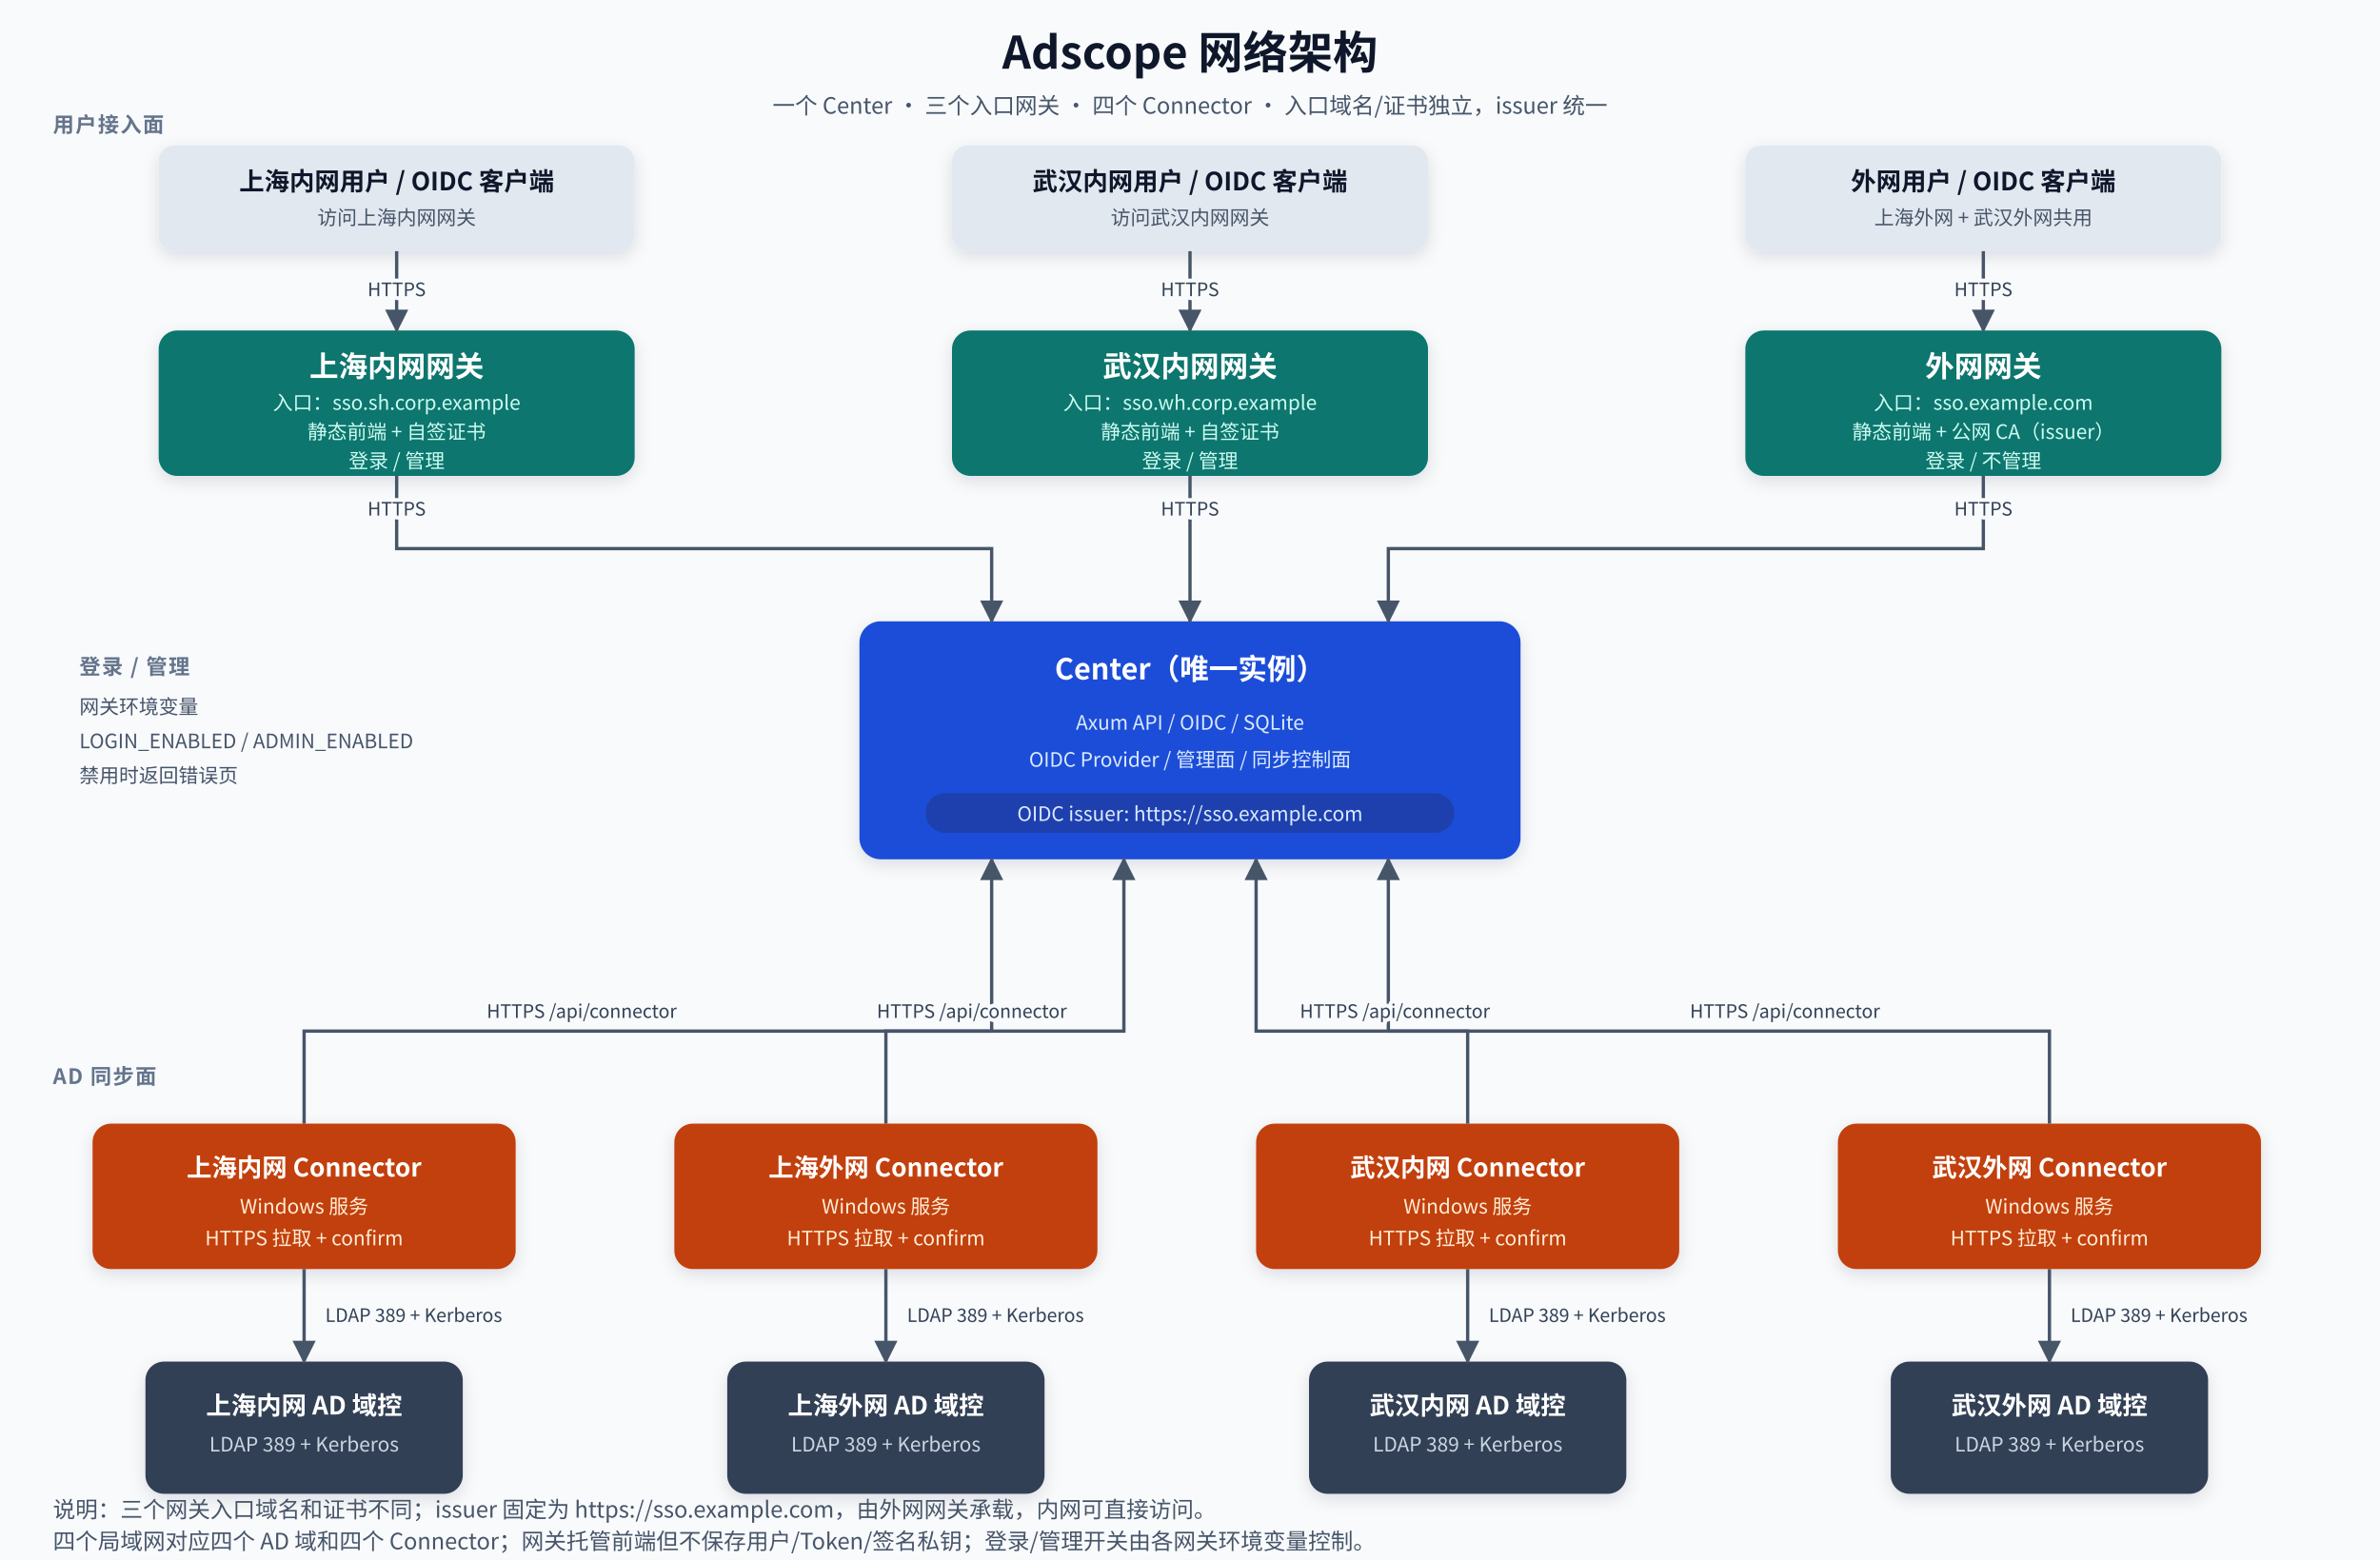
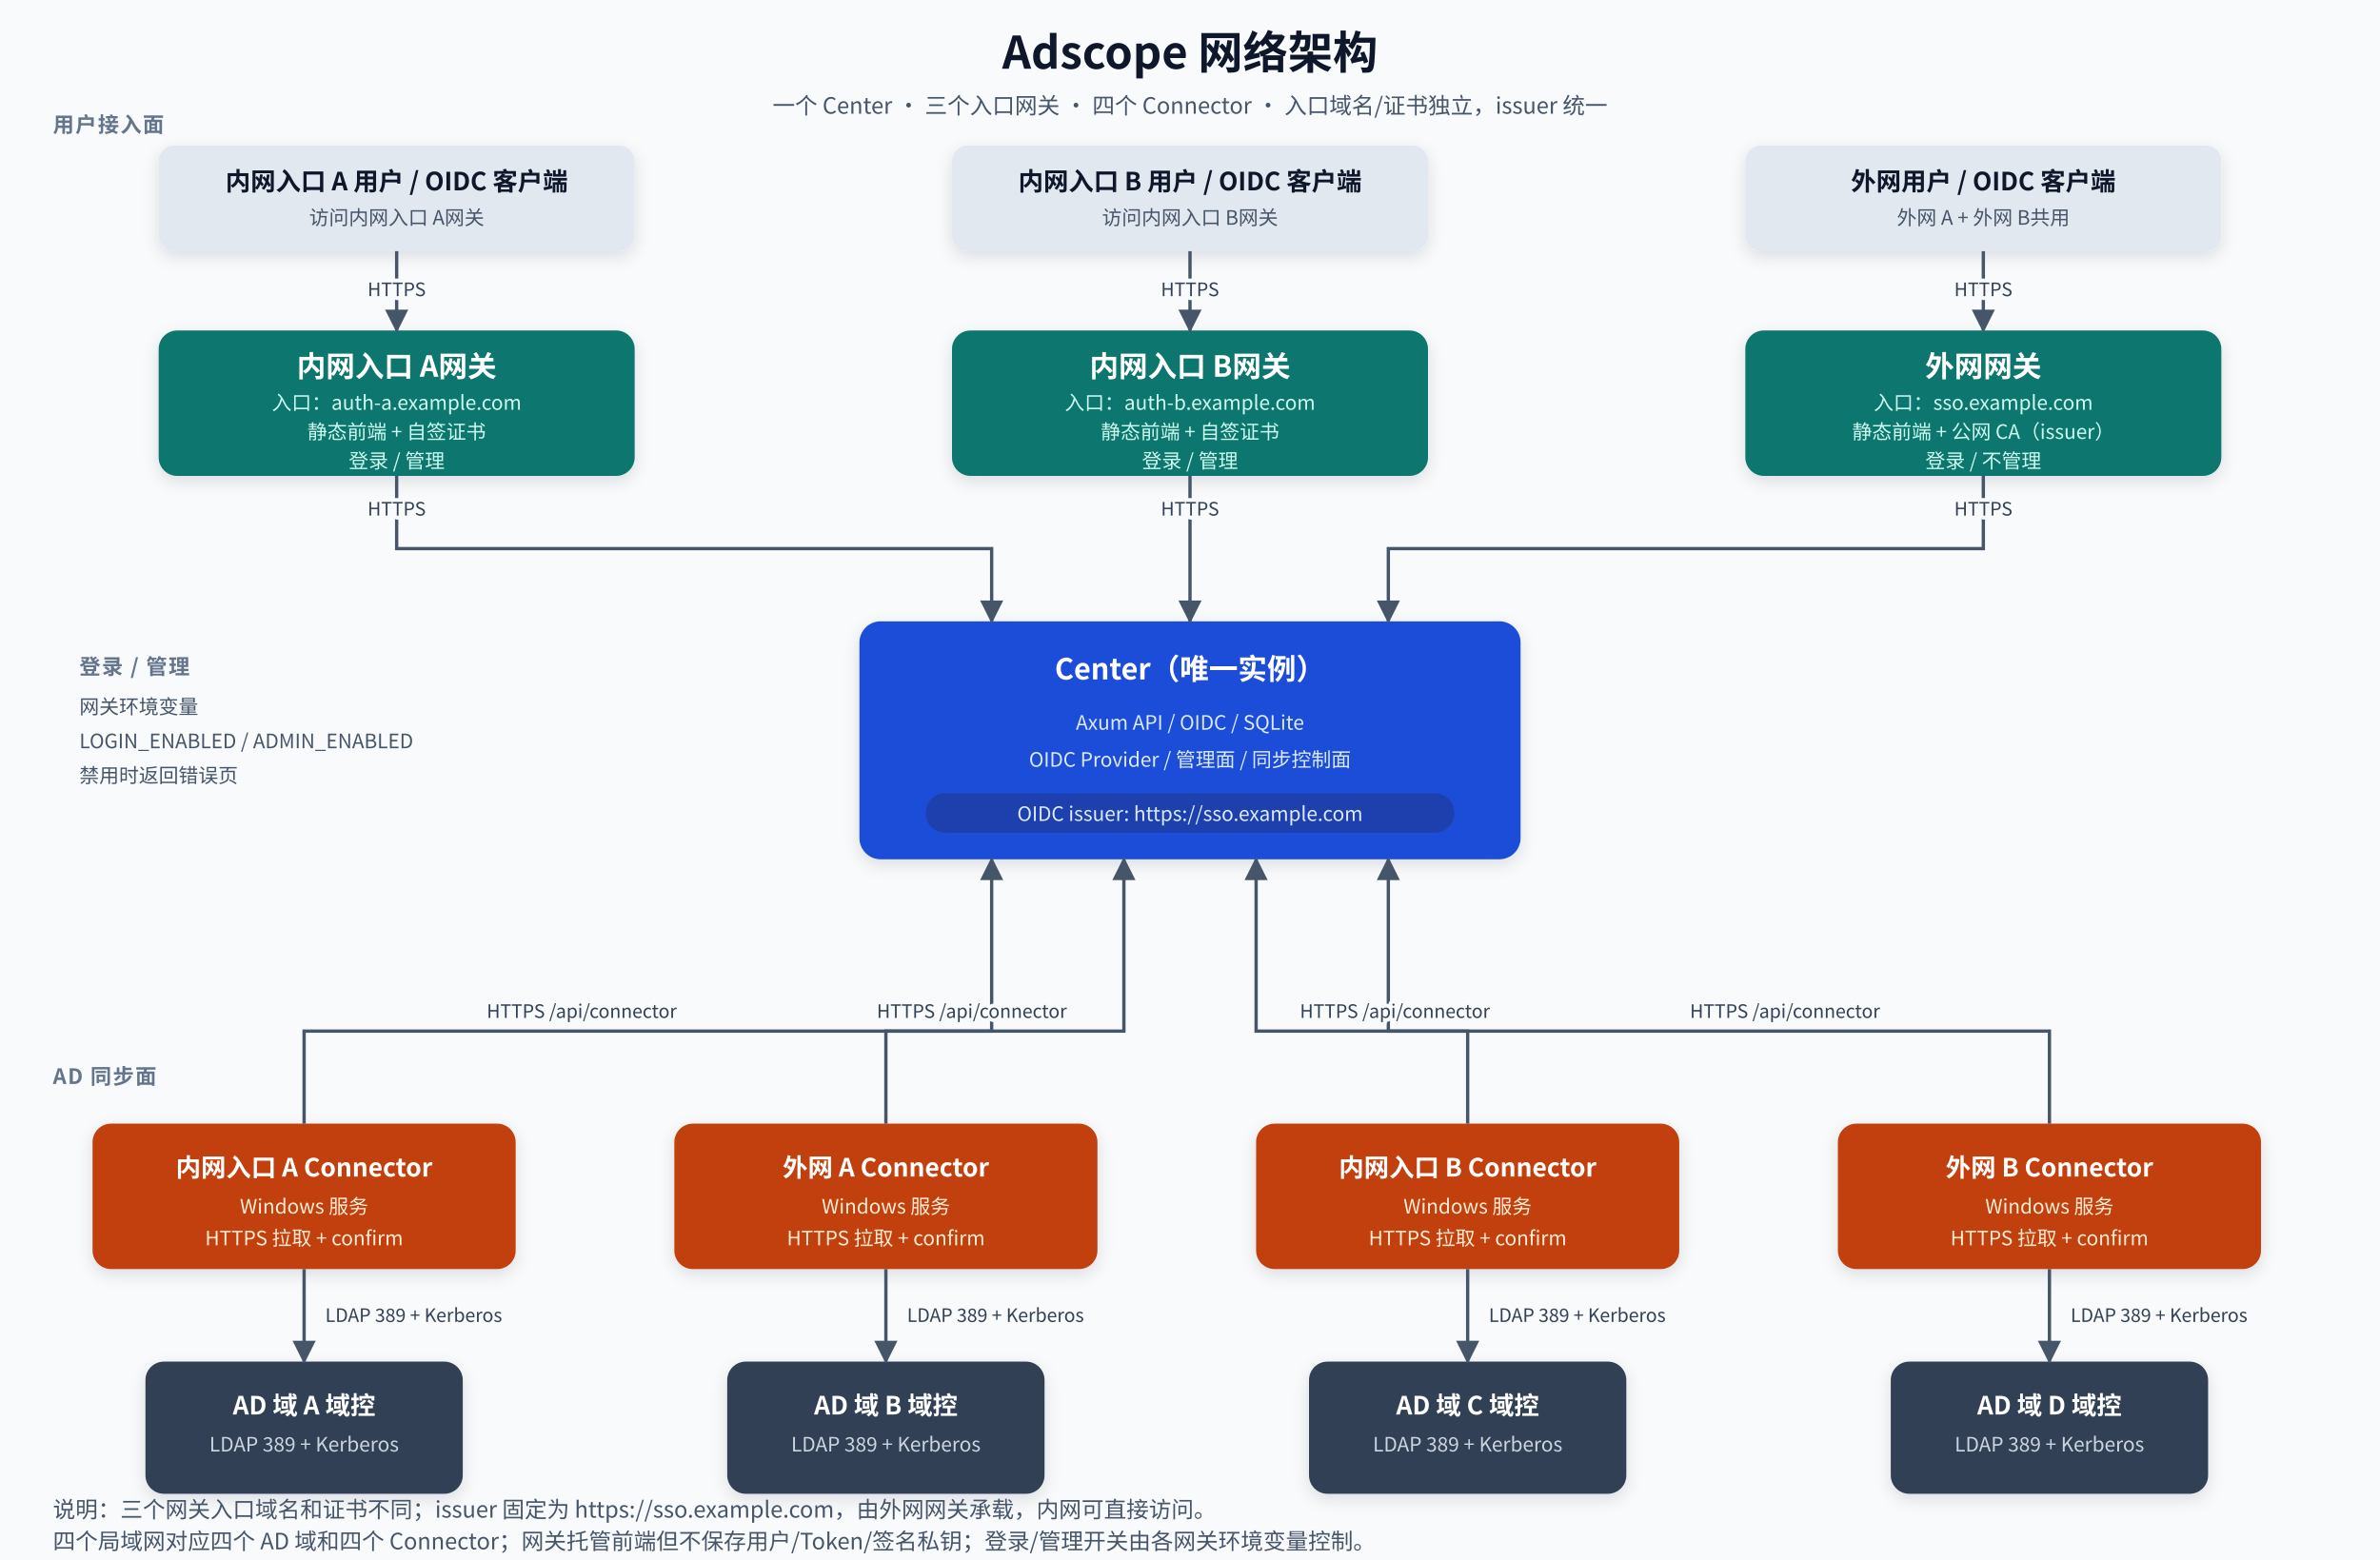
<svg xmlns="http://www.w3.org/2000/svg" width="1800" height="1180" viewBox="0 0 1800 1180" role="img" aria-labelledby="title desc">
  <defs>
    <marker id="arrow" viewBox="0 0 10 10" refX="9" refY="5" markerWidth="7" markerHeight="7" orient="auto-start-reverse">
      <path d="M0,0 L10,5 L0,10 z" fill="#475569" />
    </marker>
    <filter id="shadow" x="-20%" y="-20%" width="140%" height="140%">
      <feDropShadow dx="0" dy="4" stdDeviation="6" flood-color="#0f172a" flood-opacity="0.12" />
    </filter>
    <style>
      .title { font-family: "Microsoft YaHei", "PingFang SC", "Noto Sans CJK SC", sans-serif; font-size: 34px; font-weight: 700; fill: #0f172a; }
      .subtitle { font-family: "Microsoft YaHei", "PingFang SC", "Noto Sans CJK SC", sans-serif; font-size: 17px; fill: #475569; }
      .section { font-family: "Microsoft YaHei", "PingFang SC", "Noto Sans CJK SC", sans-serif; font-size: 16px; font-weight: 700; fill: #64748b; letter-spacing: 1px; }
      .box-title { font-family: "Microsoft YaHei", "PingFang SC", "Noto Sans CJK SC", sans-serif; font-size: 22px; font-weight: 700; }
      .box-title-small { font-family: "Microsoft YaHei", "PingFang SC", "Noto Sans CJK SC", sans-serif; font-size: 19px; font-weight: 700; }
      .box-sub { font-family: "Microsoft YaHei", "PingFang SC", "Noto Sans CJK SC", sans-serif; font-size: 15px; }
      .link { font-family: "Microsoft YaHei", "PingFang SC", "Noto Sans CJK SC", sans-serif; font-size: 14px; fill: #334155; paint-order: stroke; stroke: #f8fafc; stroke-width: 6px; stroke-linejoin: round; }
      .line { fill: none; stroke: #475569; stroke-width: 2.5; }
      .line-dashed { fill: none; stroke: #6d28d9; stroke-width: 2.5; stroke-dasharray: 7 6; }
    </style>
  </defs>
  <rect width="1800" height="1180" fill="#f8fafc" />
  <text x="900" y="52" text-anchor="middle" class="title">Adscope 网络架构</text>
  <text x="900" y="86" text-anchor="middle" class="subtitle">一个 Center · 三个入口网关 · 四个 Connector · 入口域名/证书独立，issuer 统一</text>
  <text x="40" y="100" class="section">用户接入面</text>
  <text x="40" y="820" class="section">AD 同步面</text>
  <rect x="120" y="110" width="360" height="80" rx="12" fill="#e2e8f0" filter="url(#shadow)" />
-   <text x="300" y="144" text-anchor="middle" class="box-title-small" fill="#0f172a">上海内网用户 / OIDC 客户端</text>
-   <text x="300" y="170" text-anchor="middle" class="box-sub" fill="#475569">访问上海内网网关</text>
+   <text x="300" y="144" text-anchor="middle" class="box-title-small" fill="#0f172a">内网入口 A 用户 / OIDC 客户端</text>
+   <text x="300" y="170" text-anchor="middle" class="box-sub" fill="#475569">访问内网入口 A网关</text>
  <rect x="720" y="110" width="360" height="80" rx="12" fill="#e2e8f0" filter="url(#shadow)" />
-   <text x="900" y="144" text-anchor="middle" class="box-title-small" fill="#0f172a">武汉内网用户 / OIDC 客户端</text>
-   <text x="900" y="170" text-anchor="middle" class="box-sub" fill="#475569">访问武汉内网网关</text>
+   <text x="900" y="144" text-anchor="middle" class="box-title-small" fill="#0f172a">内网入口 B 用户 / OIDC 客户端</text>
+   <text x="900" y="170" text-anchor="middle" class="box-sub" fill="#475569">访问内网入口 B网关</text>
  <rect x="1320" y="110" width="360" height="80" rx="12" fill="#e2e8f0" filter="url(#shadow)" />
  <text x="1500" y="144" text-anchor="middle" class="box-title-small" fill="#0f172a">外网用户 / OIDC 客户端</text>
-   <text x="1500" y="170" text-anchor="middle" class="box-sub" fill="#475569">上海外网 + 武汉外网共用</text>
+   <text x="1500" y="170" text-anchor="middle" class="box-sub" fill="#475569">外网 A + 外网 B共用</text>
  <rect x="120" y="250" width="360" height="110" rx="14" fill="#0f766e" filter="url(#shadow)" />
-   <text x="300" y="285" text-anchor="middle" class="box-title" fill="#ffffff">上海内网网关</text>
-   <text x="300" y="310" text-anchor="middle" class="box-sub" fill="#ccfbf1">入口：sso.sh.corp.example</text>
+   <text x="300" y="285" text-anchor="middle" class="box-title" fill="#ffffff">内网入口 A网关</text>
+   <text x="300" y="310" text-anchor="middle" class="box-sub" fill="#ccfbf1">入口：auth-a.example.com</text>
  <text x="300" y="332" text-anchor="middle" class="box-sub" fill="#ccfbf1">静态前端 + 自签证书</text>
  <text x="300" y="354" text-anchor="middle" class="box-sub" fill="#ccfbf1">登录 / 管理</text>
  <rect x="720" y="250" width="360" height="110" rx="14" fill="#0f766e" filter="url(#shadow)" />
-   <text x="900" y="285" text-anchor="middle" class="box-title" fill="#ffffff">武汉内网网关</text>
-   <text x="900" y="310" text-anchor="middle" class="box-sub" fill="#ccfbf1">入口：sso.wh.corp.example</text>
+   <text x="900" y="285" text-anchor="middle" class="box-title" fill="#ffffff">内网入口 B网关</text>
+   <text x="900" y="310" text-anchor="middle" class="box-sub" fill="#ccfbf1">入口：auth-b.example.com</text>
  <text x="900" y="332" text-anchor="middle" class="box-sub" fill="#ccfbf1">静态前端 + 自签证书</text>
  <text x="900" y="354" text-anchor="middle" class="box-sub" fill="#ccfbf1">登录 / 管理</text>
  <rect x="1320" y="250" width="360" height="110" rx="14" fill="#0f766e" filter="url(#shadow)" />
  <text x="1500" y="285" text-anchor="middle" class="box-title" fill="#ffffff">外网网关</text>
  <text x="1500" y="310" text-anchor="middle" class="box-sub" fill="#ccfbf1">入口：sso.example.com</text>
  <text x="1500" y="332" text-anchor="middle" class="box-sub" fill="#ccfbf1">静态前端 + 公网 CA（issuer）</text>
  <text x="1500" y="354" text-anchor="middle" class="box-sub" fill="#ccfbf1">登录 / 不管理</text>
  <rect x="650" y="470" width="500" height="180" rx="16" fill="#1d4ed8" filter="url(#shadow)" />
  <text x="900" y="514" text-anchor="middle" class="box-title" fill="#ffffff">Center（唯一实例）</text>
  <text x="900" y="552" text-anchor="middle" class="box-sub" fill="#dbeafe">Axum API / OIDC / SQLite</text>
  <text x="900" y="580" text-anchor="middle" class="box-sub" fill="#dbeafe">OIDC Provider / 管理面 / 同步控制面</text>
  <rect x="700" y="600" width="400" height="30" rx="15" fill="#1e40af" />
  <text x="900" y="621" text-anchor="middle" class="box-sub" fill="#dbeafe">OIDC issuer: https://sso.example.com</text>
  <path d="M300 190 V250" class="line" marker-end="url(#arrow)" />
  <path d="M900 190 V250" class="line" marker-end="url(#arrow)" />
  <path d="M1500 190 V250" class="line" marker-end="url(#arrow)" />
  <text x="300" y="224" text-anchor="middle" class="link">HTTPS</text>
  <text x="900" y="224" text-anchor="middle" class="link">HTTPS</text>
  <text x="1500" y="224" text-anchor="middle" class="link">HTTPS</text>
  <path d="M300 360 V415 H750 V470" class="line" marker-end="url(#arrow)" />
  <path d="M900 360 V470" class="line" marker-end="url(#arrow)" />
  <path d="M1500 360 V415 H1050 V470" class="line" marker-end="url(#arrow)" />
  <text x="300" y="390" text-anchor="middle" class="link">HTTPS</text>
  <text x="900" y="390" text-anchor="middle" class="link">HTTPS</text>
  <text x="1500" y="390" text-anchor="middle" class="link">HTTPS</text>
  <text x="60" y="510" class="section">登录 / 管理</text>
  <text x="60" y="540" class="box-sub" fill="#475569">网关环境变量</text>
  <text x="60" y="566" class="box-sub" fill="#475569">LOGIN_ENABLED / ADMIN_ENABLED</text>
  <text x="60" y="592" class="box-sub" fill="#475569">禁用时返回错误页</text>
  <rect x="70" y="850" width="320" height="110" rx="14" fill="#c2410c" filter="url(#shadow)" />
-   <text x="230" y="890" text-anchor="middle" class="box-title-small" fill="#ffffff">上海内网 Connector</text>
+   <text x="230" y="890" text-anchor="middle" class="box-title-small" fill="#ffffff">内网入口 A Connector</text>
  <text x="230" y="918" text-anchor="middle" class="box-sub" fill="#ffedd5">Windows 服务</text>
  <text x="230" y="942" text-anchor="middle" class="box-sub" fill="#ffedd5">HTTPS 拉取 + confirm</text>
  <rect x="510" y="850" width="320" height="110" rx="14" fill="#c2410c" filter="url(#shadow)" />
-   <text x="670" y="890" text-anchor="middle" class="box-title-small" fill="#ffffff">上海外网 Connector</text>
+   <text x="670" y="890" text-anchor="middle" class="box-title-small" fill="#ffffff">外网 A Connector</text>
  <text x="670" y="918" text-anchor="middle" class="box-sub" fill="#ffedd5">Windows 服务</text>
  <text x="670" y="942" text-anchor="middle" class="box-sub" fill="#ffedd5">HTTPS 拉取 + confirm</text>
  <rect x="950" y="850" width="320" height="110" rx="14" fill="#c2410c" filter="url(#shadow)" />
-   <text x="1110" y="890" text-anchor="middle" class="box-title-small" fill="#ffffff">武汉内网 Connector</text>
+   <text x="1110" y="890" text-anchor="middle" class="box-title-small" fill="#ffffff">内网入口 B Connector</text>
  <text x="1110" y="918" text-anchor="middle" class="box-sub" fill="#ffedd5">Windows 服务</text>
  <text x="1110" y="942" text-anchor="middle" class="box-sub" fill="#ffedd5">HTTPS 拉取 + confirm</text>
  <rect x="1390" y="850" width="320" height="110" rx="14" fill="#c2410c" filter="url(#shadow)" />
-   <text x="1550" y="890" text-anchor="middle" class="box-title-small" fill="#ffffff">武汉外网 Connector</text>
+   <text x="1550" y="890" text-anchor="middle" class="box-title-small" fill="#ffffff">外网 B Connector</text>
  <text x="1550" y="918" text-anchor="middle" class="box-sub" fill="#ffedd5">Windows 服务</text>
  <text x="1550" y="942" text-anchor="middle" class="box-sub" fill="#ffedd5">HTTPS 拉取 + confirm</text>
  <path d="M230 850 V780 H750 V650" class="line" marker-end="url(#arrow)" />
  <path d="M670 850 V780 H850 V650" class="line" marker-end="url(#arrow)" />
  <path d="M1110 850 V780 H950 V650" class="line" marker-end="url(#arrow)" />
  <path d="M1550 850 V780 H1050 V650" class="line" marker-end="url(#arrow)" />
  <text x="440" y="770" text-anchor="middle" class="link">HTTPS /api/connector</text>
  <text x="735" y="770" text-anchor="middle" class="link">HTTPS /api/connector</text>
  <text x="1055" y="770" text-anchor="middle" class="link">HTTPS /api/connector</text>
  <text x="1350" y="770" text-anchor="middle" class="link">HTTPS /api/connector</text>
  <rect x="110" y="1030" width="240" height="100" rx="14" fill="#334155" filter="url(#shadow)" />
-   <text x="230" y="1070" text-anchor="middle" class="box-title-small" fill="#ffffff">上海内网 AD 域控</text>
+   <text x="230" y="1070" text-anchor="middle" class="box-title-small" fill="#ffffff">AD 域 A 域控</text>
  <text x="230" y="1098" text-anchor="middle" class="box-sub" fill="#cbd5e1">LDAP 389 + Kerberos</text>
  <rect x="550" y="1030" width="240" height="100" rx="14" fill="#334155" filter="url(#shadow)" />
-   <text x="670" y="1070" text-anchor="middle" class="box-title-small" fill="#ffffff">上海外网 AD 域控</text>
+   <text x="670" y="1070" text-anchor="middle" class="box-title-small" fill="#ffffff">AD 域 B 域控</text>
  <text x="670" y="1098" text-anchor="middle" class="box-sub" fill="#cbd5e1">LDAP 389 + Kerberos</text>
  <rect x="990" y="1030" width="240" height="100" rx="14" fill="#334155" filter="url(#shadow)" />
-   <text x="1110" y="1070" text-anchor="middle" class="box-title-small" fill="#ffffff">武汉内网 AD 域控</text>
+   <text x="1110" y="1070" text-anchor="middle" class="box-title-small" fill="#ffffff">AD 域 C 域控</text>
  <text x="1110" y="1098" text-anchor="middle" class="box-sub" fill="#cbd5e1">LDAP 389 + Kerberos</text>
  <rect x="1430" y="1030" width="240" height="100" rx="14" fill="#334155" filter="url(#shadow)" />
-   <text x="1550" y="1070" text-anchor="middle" class="box-title-small" fill="#ffffff">武汉外网 AD 域控</text>
+   <text x="1550" y="1070" text-anchor="middle" class="box-title-small" fill="#ffffff">AD 域 D 域控</text>
  <text x="1550" y="1098" text-anchor="middle" class="box-sub" fill="#cbd5e1">LDAP 389 + Kerberos</text>
  <path d="M230 960 V1030" class="line" marker-end="url(#arrow)" />
  <path d="M670 960 V1030" class="line" marker-end="url(#arrow)" />
  <path d="M1110 960 V1030" class="line" marker-end="url(#arrow)" />
  <path d="M1550 960 V1030" class="line" marker-end="url(#arrow)" />
  <text x="246" y="1000" text-anchor="start" class="link">LDAP 389 + Kerberos</text>
  <text x="686" y="1000" text-anchor="start" class="link">LDAP 389 + Kerberos</text>
  <text x="1126" y="1000" text-anchor="start" class="link">LDAP 389 + Kerberos</text>
  <text x="1566" y="1000" text-anchor="start" class="link">LDAP 389 + Kerberos</text>
  <text x="40" y="1148" class="subtitle">说明：三个网关入口域名和证书不同；issuer 固定为 https://sso.example.com，由外网网关承载，内网可直接访问。</text>
  <text x="40" y="1172" class="subtitle">四个局域网对应四个 AD 域和四个 Connector；网关托管前端但不保存用户/Token/签名私钥；登录/管理开关由各网关环境变量控制。</text>
</svg>
